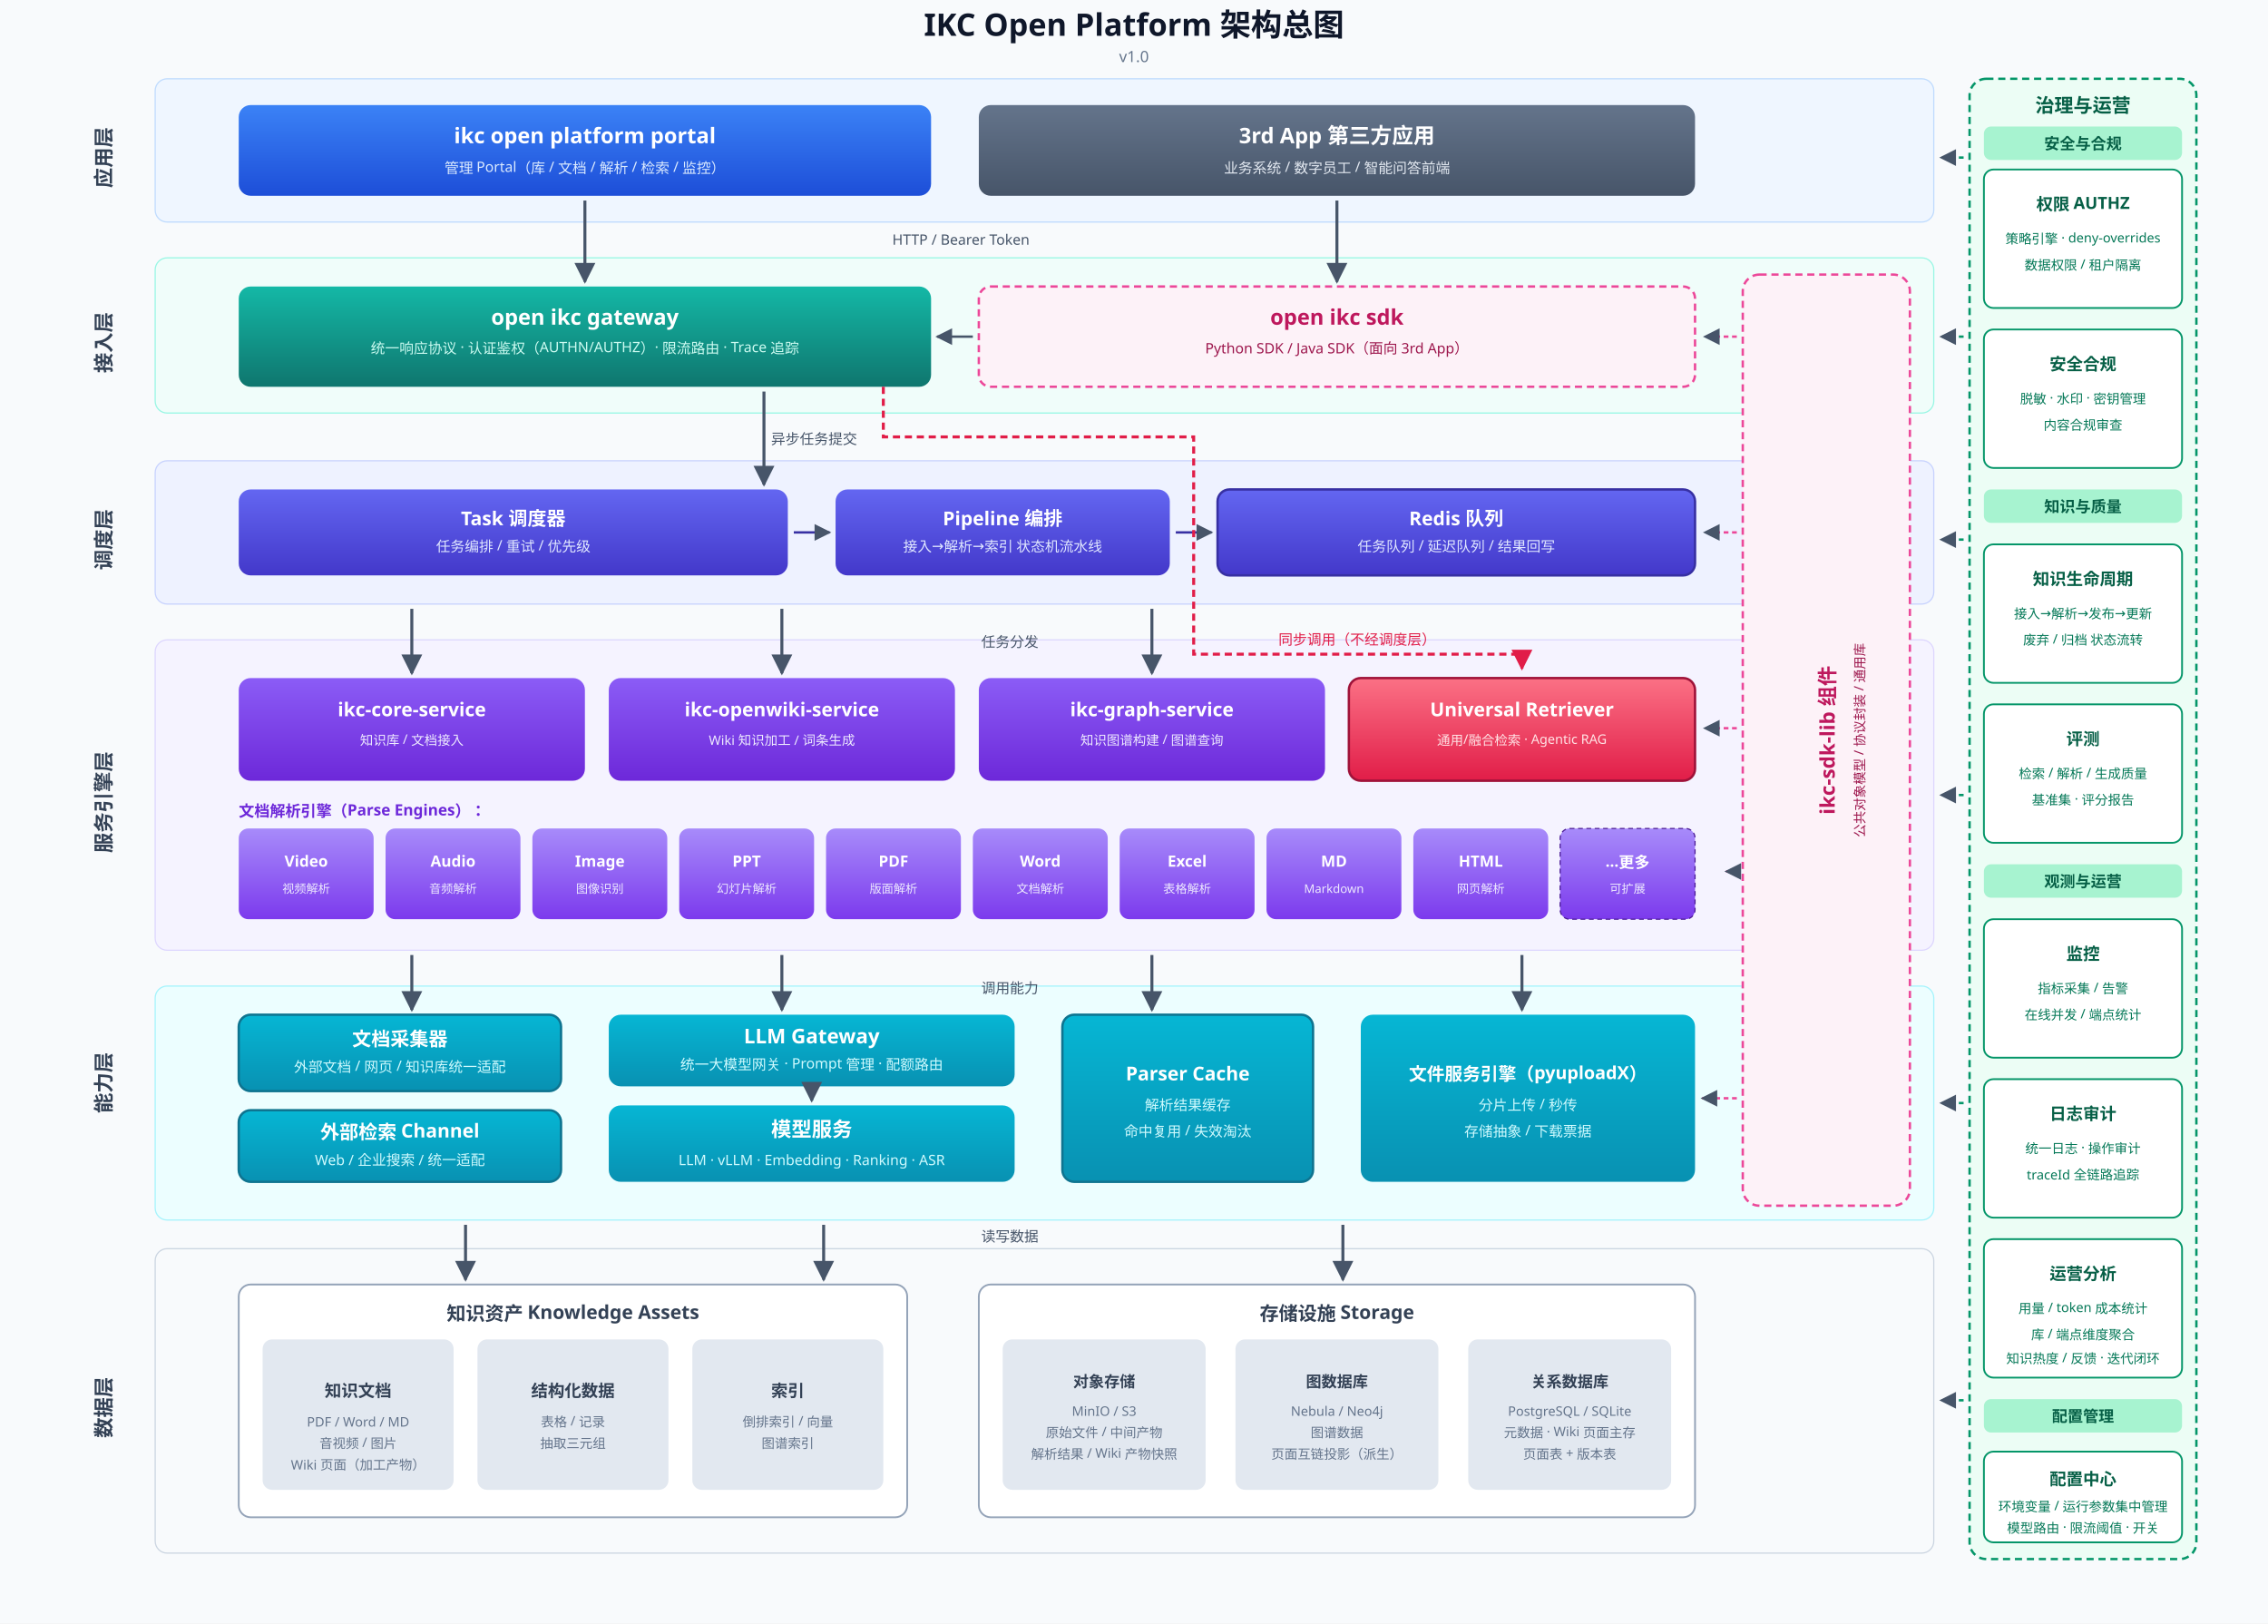
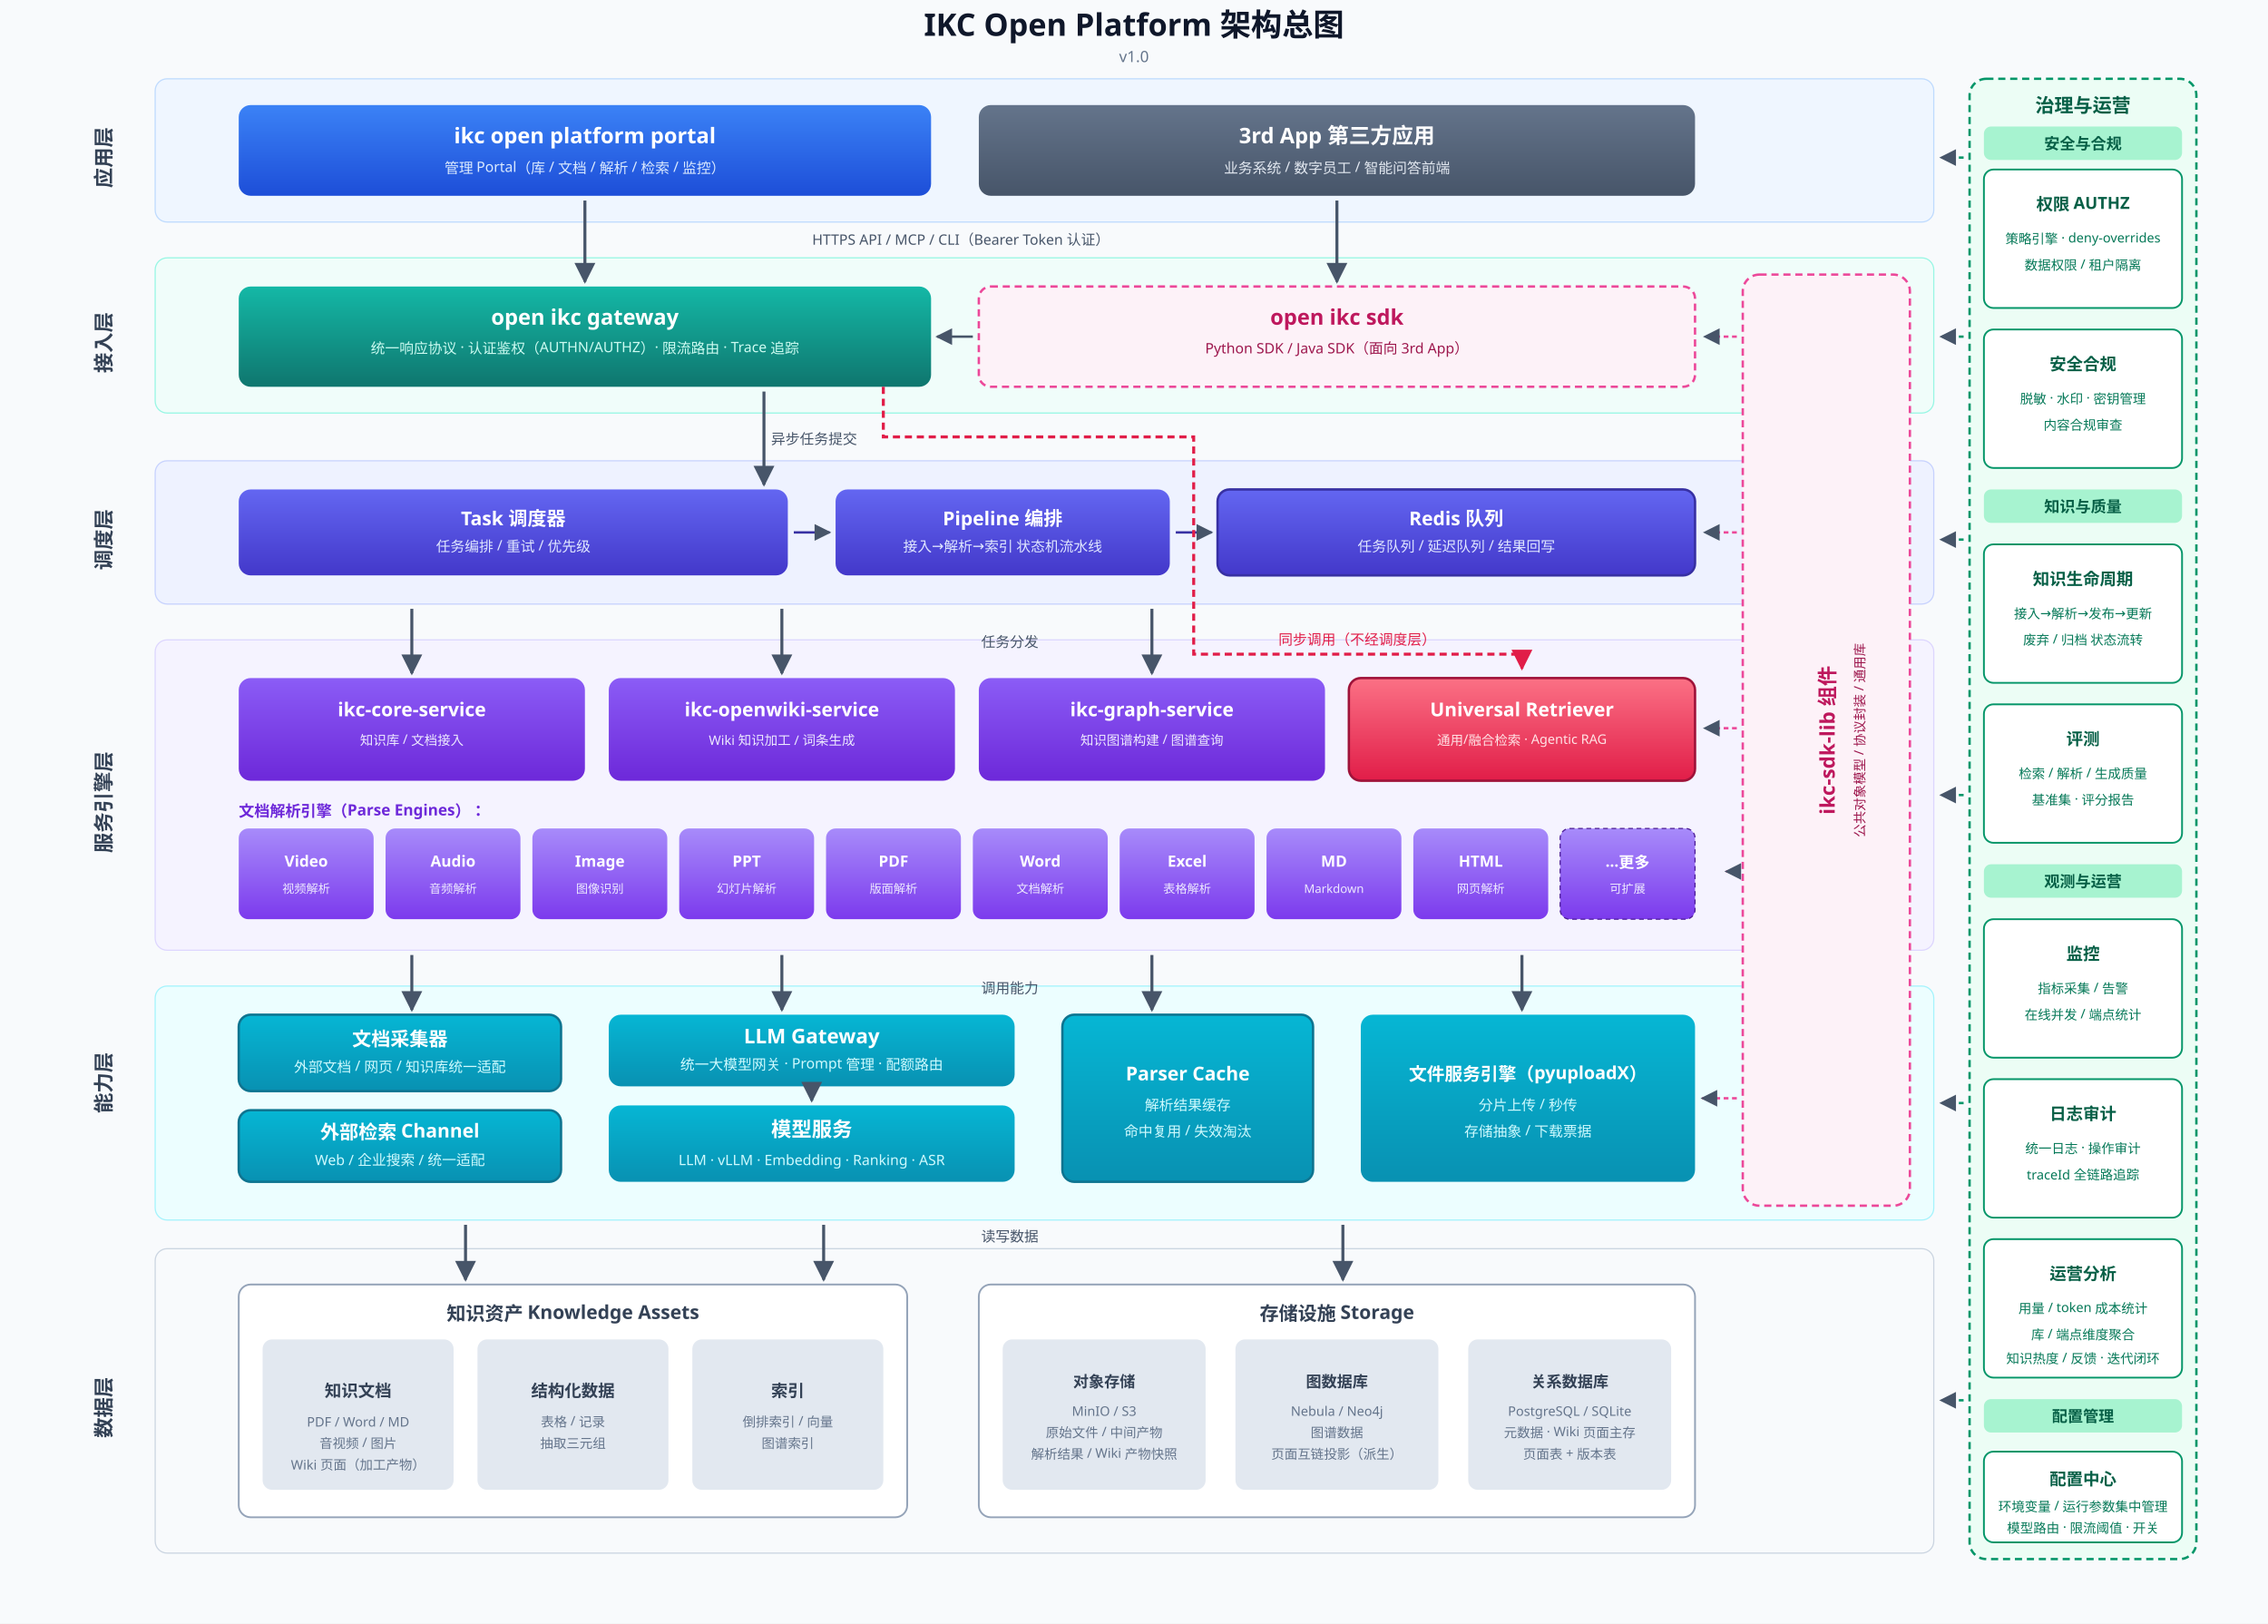
<svg xmlns="http://www.w3.org/2000/svg" viewBox="0 0 1900 1360" font-family="'PingFang SC','Microsoft YaHei','Noto Sans SC',sans-serif">
  <defs>
    <linearGradient id="gBlue" x1="0" y1="0" x2="0" y2="1">
      <stop offset="0" stop-color="#3b82f6" />
      <stop offset="1" stop-color="#1d4ed8" />
    </linearGradient>
    <linearGradient id="gTeal" x1="0" y1="0" x2="0" y2="1">
      <stop offset="0" stop-color="#14b8a6" />
      <stop offset="1" stop-color="#0f766e" />
    </linearGradient>
    <linearGradient id="gIndigo" x1="0" y1="0" x2="0" y2="1">
      <stop offset="0" stop-color="#6366f1" />
      <stop offset="1" stop-color="#4338ca" />
    </linearGradient>
    <linearGradient id="gViolet" x1="0" y1="0" x2="0" y2="1">
      <stop offset="0" stop-color="#8b5cf6" />
      <stop offset="1" stop-color="#6d28d9" />
    </linearGradient>
    <linearGradient id="gVioletLight" x1="0" y1="0" x2="0" y2="1">
      <stop offset="0" stop-color="#a78bfa" />
      <stop offset="1" stop-color="#7c3aed" />
    </linearGradient>
    <linearGradient id="gRose" x1="0" y1="0" x2="0" y2="1">
      <stop offset="0" stop-color="#fb7185" />
      <stop offset="1" stop-color="#e11d48" />
    </linearGradient>
    <linearGradient id="gCyan" x1="0" y1="0" x2="0" y2="1">
      <stop offset="0" stop-color="#06b6d4" />
      <stop offset="1" stop-color="#0891b2" />
    </linearGradient>
    <linearGradient id="gSlate" x1="0" y1="0" x2="0" y2="1">
      <stop offset="0" stop-color="#64748b" />
      <stop offset="1" stop-color="#475569" />
    </linearGradient>
    <marker id="arrow" viewBox="0 0 10 10" refX="9" refY="5" markerWidth="7" markerHeight="7" orient="auto-start-reverse">
      <path d="M 0 0 L 10 5 L 0 10 z" fill="#475569" />
    </marker>
    <marker id="arrowRose" viewBox="0 0 10 10" refX="9" refY="5" markerWidth="7" markerHeight="7" orient="auto-start-reverse">
      <path d="M 0 0 L 10 5 L 0 10 z" fill="#e11d48" />
    </marker>
  </defs>
  <rect x="0" y="0" width="1900" height="1360" fill="#f8fafc" />
  <text x="950" y="30" text-anchor="middle" font-size="26" font-weight="bold" fill="#0f172a">IKC Open Platform 架构总图</text>
  <text x="950" y="52" text-anchor="middle" font-size="13" fill="#64748b">v1.0</text>
  <rect x="130" y="66" width="1490" height="120" rx="10" fill="#eff6ff" stroke="#bfdbfe" />
  <rect x="130" y="216" width="1490" height="130" rx="10" fill="#f0fdfa" stroke="#99f6e4" />
  <rect x="130" y="386" width="1490" height="120" rx="10" fill="#eef2ff" stroke="#c7d2fe" />
  <rect x="130" y="536" width="1490" height="260" rx="10" fill="#f5f3ff" stroke="#ddd6fe" />
  <rect x="130" y="826" width="1490" height="196" rx="10" fill="#ecfeff" stroke="#a5f3fc" />
  <rect x="130" y="1046" width="1490" height="255" rx="10" fill="#f8fafc" stroke="#cbd5e1" />
  <g font-size="17" font-weight="bold" fill="#334155" text-anchor="middle">
    <text x="93" y="132" transform="rotate(-90 93 132)">应用层</text>
    <text x="93" y="287" transform="rotate(-90 93 287)">接入层</text>
    <text x="93" y="452" transform="rotate(-90 93 452)">调度层</text>
    <text x="93" y="672" transform="rotate(-90 93 672)">服务引擎层</text>
    <text x="93" y="907" transform="rotate(-90 93 907)">能力层</text>
    <text x="93" y="1179" transform="rotate(-90 93 1179)">数据层</text>
  </g>
  <g>
    <rect x="200" y="88" width="580" height="76" rx="10" fill="url(#gBlue)" />
    <text x="490" y="120" text-anchor="middle" font-size="18" font-weight="bold" fill="#ffffff">ikc open platform portal</text>
    <text x="490" y="145" text-anchor="middle" font-size="12" fill="#dbeafe">管理 Portal（库 / 文档 / 解析 / 检索 / 监控）</text>
    <rect x="820" y="88" width="600" height="76" rx="10" fill="url(#gSlate)" />
    <text x="1120" y="120" text-anchor="middle" font-size="18" font-weight="bold" fill="#ffffff">3rd App 第三方应用</text>
    <text x="1120" y="145" text-anchor="middle" font-size="12" fill="#e2e8f0">业务系统 / 数字员工 / 智能问答前端</text>
  </g>
  <g>
    <rect x="200" y="240" width="580" height="84" rx="10" fill="url(#gTeal)" />
    <text x="490" y="272" text-anchor="middle" font-size="18" font-weight="bold" fill="#ffffff">open ikc gateway</text>
    <text x="490" y="296" text-anchor="middle" font-size="12" fill="#ccfbf1">统一响应协议 · 认证鉴权（AUTHN/AUTHZ）· 限流路由 · Trace 追踪</text>
    <rect x="820" y="240" width="600" height="84" rx="10" fill="#fdf2f8" stroke="#ec4899" stroke-width="2" stroke-dasharray="6 4" />
    <text x="1120" y="272" text-anchor="middle" font-size="18" font-weight="bold" fill="#be185d">open ikc sdk</text>
    <text x="1120" y="296" text-anchor="middle" font-size="12" fill="#9d174d">Python SDK / Java SDK（面向 3rd App）</text>
  </g>
  <line x1="815" y1="282" x2="785" y2="282" stroke="#475569" stroke-width="2" marker-end="url(#arrow)" />
  <g>
    <rect x="200" y="410" width="460" height="72" rx="10" fill="url(#gIndigo)" />
    <text x="430" y="440" text-anchor="middle" font-size="16" font-weight="bold" fill="#ffffff">Task 调度器</text>
    <text x="430" y="462" text-anchor="middle" font-size="12" fill="#e0e7ff">任务编排 / 重试 / 优先级</text>
    <rect x="700" y="410" width="280" height="72" rx="10" fill="url(#gIndigo)" />
    <text x="840" y="440" text-anchor="middle" font-size="16" font-weight="bold" fill="#ffffff">Pipeline 编排</text>
    <text x="840" y="462" text-anchor="middle" font-size="12" fill="#e0e7ff">接入→解析→索引 状态机流水线</text>
    <rect x="1020" y="410" width="400" height="72" rx="10" fill="url(#gIndigo)" stroke="#3730a3" stroke-width="2" />
    <text x="1220" y="440" text-anchor="middle" font-size="16" font-weight="bold" fill="#ffffff">Redis 队列</text>
    <text x="1220" y="462" text-anchor="middle" font-size="12" fill="#e0e7ff">任务队列 / 延迟队列 / 结果回写</text>
  </g>
  <line x1="665" y1="446" x2="695" y2="446" stroke="#3730a3" stroke-width="2" marker-end="url(#arrow)" />
  <line x1="985" y1="446" x2="1015" y2="446" stroke="#3730a3" stroke-width="2" marker-end="url(#arrow)" />
  <g>
    <rect x="200" y="568" width="290" height="86" rx="10" fill="url(#gViolet)" />
    <text x="345" y="600" text-anchor="middle" font-size="16" font-weight="bold" fill="#ffffff">ikc-core-service</text>
    <text x="345" y="624" text-anchor="middle" font-size="11" fill="#ede9fe">知识库 / 文档接入</text>
    <rect x="510" y="568" width="290" height="86" rx="10" fill="url(#gViolet)" />
    <text x="655" y="600" text-anchor="middle" font-size="16" font-weight="bold" fill="#ffffff">ikc-openwiki-service</text>
    <text x="655" y="624" text-anchor="middle" font-size="11" fill="#ede9fe">Wiki 知识加工 / 词条生成</text>
    <rect x="820" y="568" width="290" height="86" rx="10" fill="url(#gViolet)" />
    <text x="965" y="600" text-anchor="middle" font-size="16" font-weight="bold" fill="#ffffff">ikc-graph-service</text>
    <text x="965" y="624" text-anchor="middle" font-size="11" fill="#ede9fe">知识图谱构建 / 图谱查询</text>
    <rect x="1130" y="568" width="290" height="86" rx="10" fill="url(#gRose)" stroke="#9f1239" stroke-width="2" />
    <text x="1275" y="600" text-anchor="middle" font-size="16" font-weight="bold" fill="#ffffff">Universal Retriever</text>
    <text x="1275" y="624" text-anchor="middle" font-size="11" fill="#ffe4e6">通用/融合检索 · Agentic RAG</text>
  </g>
  <text x="200" y="684" font-size="13" font-weight="bold" fill="#6d28d9">文档解析引擎（Parse Engines）：</text>
  <g font-size="13" font-weight="bold" fill="#ffffff" text-anchor="middle">
    <rect x="200" y="694" width="113" height="76" rx="8" fill="url(#gVioletLight)" />
    <text x="256.5" y="726">Video</text>
    <text x="256.5" y="748" font-size="10" font-weight="normal" fill="#ede9fe">视频解析</text>
    <rect x="323" y="694" width="113" height="76" rx="8" fill="url(#gVioletLight)" />
    <text x="379.5" y="726">Audio</text>
    <text x="379.5" y="748" font-size="10" font-weight="normal" fill="#ede9fe">音频解析</text>
    <rect x="446" y="694" width="113" height="76" rx="8" fill="url(#gVioletLight)" />
    <text x="502.5" y="726">Image</text>
    <text x="502.5" y="748" font-size="10" font-weight="normal" fill="#ede9fe">图像识别</text>
    <rect x="569" y="694" width="113" height="76" rx="8" fill="url(#gVioletLight)" />
    <text x="625.5" y="726">PPT</text>
    <text x="625.5" y="748" font-size="10" font-weight="normal" fill="#ede9fe">幻灯片解析</text>
    <rect x="692" y="694" width="113" height="76" rx="8" fill="url(#gVioletLight)" />
    <text x="748.5" y="726">PDF</text>
    <text x="748.5" y="748" font-size="10" font-weight="normal" fill="#ede9fe">版面解析</text>
    <rect x="815" y="694" width="113" height="76" rx="8" fill="url(#gVioletLight)" />
    <text x="871.5" y="726">Word</text>
    <text x="871.5" y="748" font-size="10" font-weight="normal" fill="#ede9fe">文档解析</text>
    <rect x="938" y="694" width="113" height="76" rx="8" fill="url(#gVioletLight)" />
    <text x="994.5" y="726">Excel</text>
    <text x="994.5" y="748" font-size="10" font-weight="normal" fill="#ede9fe">表格解析</text>
    <rect x="1061" y="694" width="113" height="76" rx="8" fill="url(#gVioletLight)" />
    <text x="1117.5" y="726">MD</text>
    <text x="1117.5" y="748" font-size="10" font-weight="normal" fill="#ede9fe">Markdown</text>
    <rect x="1184" y="694" width="113" height="76" rx="8" fill="url(#gVioletLight)" />
    <text x="1240.5" y="726">HTML</text>
    <text x="1240.5" y="748" font-size="10" font-weight="normal" fill="#ede9fe">网页解析</text>
    <rect x="1307" y="694" width="113" height="76" rx="8" fill="url(#gVioletLight)" stroke="#4c1d95" stroke-dasharray="4 3" />
    <text x="1363.5" y="726">…更多</text>
    <text x="1363.5" y="748" font-size="10" font-weight="normal" fill="#ede9fe">可扩展</text>
  </g>
  <g>
    <rect x="200" y="850" width="270" height="64" rx="10" fill="url(#gCyan)" stroke="#0e7490" stroke-width="2" />
    <text x="335" y="876" text-anchor="middle" font-size="16" font-weight="bold" fill="#ffffff">文档采集器</text>
    <text x="335" y="898" text-anchor="middle" font-size="12" fill="#cffafe">外部文档 / 网页 / 知识库统一适配</text>
    <rect x="200" y="930" width="270" height="60" rx="10" fill="url(#gCyan)" stroke="#0e7490" stroke-width="2" />
    <text x="335" y="954" text-anchor="middle" font-size="16" font-weight="bold" fill="#ffffff">外部检索 Channel</text>
    <text x="335" y="976" text-anchor="middle" font-size="12" fill="#cffafe">Web / 企业搜索 / 统一适配</text>
    <rect x="510" y="850" width="340" height="60" rx="10" fill="url(#gCyan)" />
    <text x="680" y="874" text-anchor="middle" font-size="17" font-weight="bold" fill="#ffffff">LLM Gateway</text>
    <text x="680" y="896" text-anchor="middle" font-size="12" fill="#cffafe">统一大模型网关 · Prompt 管理 · 配额路由</text>
    <line x1="680" y1="912" x2="680" y2="922" stroke="#0e7490" stroke-width="2.5" marker-end="url(#arrow)" />
    <rect x="510" y="926" width="340" height="64" rx="10" fill="url(#gCyan)" />
    <text x="680" y="952" text-anchor="middle" font-size="17" font-weight="bold" fill="#ffffff">模型服务</text>
    <text x="680" y="976" text-anchor="middle" font-size="12" fill="#cffafe">LLM · vLLM · Embedding · Ranking · ASR</text>
    <rect x="890" y="850" width="210" height="140" rx="10" fill="url(#gCyan)" stroke="#0e7490" stroke-width="2" />
    <text x="995" y="905" text-anchor="middle" font-size="16" font-weight="bold" fill="#ffffff">Parser Cache</text>
    <text x="995" y="930" text-anchor="middle" font-size="12" fill="#cffafe">解析结果缓存</text>
    <text x="995" y="952" text-anchor="middle" font-size="12" fill="#cffafe">命中复用 / 失效淘汰</text>
    <rect x="1140" y="850" width="280" height="140" rx="10" fill="url(#gCyan)" />
    <text x="1280" y="905" text-anchor="middle" font-size="15" font-weight="bold" fill="#ffffff">文件服务引擎（pyuploadX）</text>
    <text x="1280" y="930" text-anchor="middle" font-size="12" fill="#cffafe">分片上传 / 秒传</text>
    <text x="1280" y="952" text-anchor="middle" font-size="12" fill="#cffafe">存储抽象 / 下载票据</text>
  </g>
  <g>
    <rect x="200" y="1076" width="560" height="195" rx="10" fill="#ffffff" stroke="#94a3b8" stroke-width="1.5" />
    <text x="480" y="1106" text-anchor="middle" font-size="16" font-weight="bold" fill="#334155">知识资产 Knowledge Assets</text>
    <g text-anchor="middle">
      <rect x="220" y="1122" width="160" height="126" rx="8" fill="#e2e8f0" />
      <text x="300" y="1170" font-size="14" font-weight="bold" fill="#334155">知识文档</text>
      <text x="300" y="1195" font-size="11" fill="#64748b">PDF / Word / MD</text>
      <text x="300" y="1213" font-size="11" fill="#64748b">音视频 / 图片</text>
      <text x="300" y="1231" font-size="11" fill="#64748b">Wiki 页面（加工产物）</text>
      <rect x="400" y="1122" width="160" height="126" rx="8" fill="#e2e8f0" />
      <text x="480" y="1170" font-size="14" font-weight="bold" fill="#334155">结构化数据</text>
      <text x="480" y="1195" font-size="11" fill="#64748b">表格 / 记录</text>
      <text x="480" y="1213" font-size="11" fill="#64748b">抽取三元组</text>
      <rect x="580" y="1122" width="160" height="126" rx="8" fill="#e2e8f0" />
      <text x="660" y="1170" font-size="14" font-weight="bold" fill="#334155">索引</text>
      <text x="660" y="1195" font-size="11" fill="#64748b">倒排索引 / 向量</text>
      <text x="660" y="1213" font-size="11" fill="#64748b">图谱索引</text>
    </g>
    <rect x="820" y="1076" width="600" height="195" rx="10" fill="#ffffff" stroke="#94a3b8" stroke-width="1.5" />
    <text x="1120" y="1106" text-anchor="middle" font-size="16" font-weight="bold" fill="#334155">存储设施 Storage</text>
    <g text-anchor="middle">
      <rect x="840" y="1122" width="170" height="126" rx="8" fill="#e2e8f0" />
      <text x="925" y="1162" font-size="13" font-weight="bold" fill="#334155">对象存储</text>
      <text x="925" y="1186" font-size="11" fill="#64748b">MinIO / S3</text>
      <text x="925" y="1204" font-size="11" fill="#64748b">原始文件 / 中间产物</text>
      <text x="925" y="1222" font-size="11" fill="#64748b">解析结果 / Wiki 产物快照</text>
      <rect x="1035" y="1122" width="170" height="126" rx="8" fill="#e2e8f0" />
      <text x="1120" y="1162" font-size="13" font-weight="bold" fill="#334155">图数据库</text>
      <text x="1120" y="1186" font-size="11" fill="#64748b">Nebula / Neo4j</text>
      <text x="1120" y="1204" font-size="11" fill="#64748b">图谱数据</text>
      <text x="1120" y="1222" font-size="11" fill="#64748b">页面互链投影（派生）</text>
      <rect x="1230" y="1122" width="170" height="126" rx="8" fill="#e2e8f0" />
      <text x="1315" y="1162" font-size="13" font-weight="bold" fill="#334155">关系数据库</text>
      <text x="1315" y="1186" font-size="11" fill="#64748b">PostgreSQL / SQLite</text>
      <text x="1315" y="1204" font-size="11" fill="#64748b">元数据 · Wiki 页面主存</text>
      <text x="1315" y="1222" font-size="11" fill="#64748b">页面表 + 版本表</text>
    </g>
  </g>
  <g>
    <rect x="1460" y="230" width="140" height="780" rx="14" fill="#fdf2f8" stroke="#ec4899" stroke-width="2" stroke-dasharray="6 4" />
    <text x="1537" y="620" text-anchor="middle" font-size="17" font-weight="bold" fill="#be185d" transform="rotate(-90 1537 620)">ikc-sdk-lib 组件</text>
    <text x="1562" y="620" text-anchor="middle" font-size="11" fill="#9d174d" transform="rotate(-90 1562 620)">公共对象模型 / 协议封装 / 通用库</text>
    <g stroke="#ec4899" stroke-width="2" stroke-dasharray="4 3">
      <line x1="1455" y1="282" x2="1428" y2="282" marker-end="url(#arrow)" />
      <line x1="1455" y1="446" x2="1428" y2="446" marker-end="url(#arrow)" />
      <line x1="1455" y1="610" x2="1428" y2="610" marker-end="url(#arrow)" />
      <line x1="1455" y1="730" x2="1446" y2="730" marker-end="url(#arrow)" />
      <line x1="1455" y1="920" x2="1426" y2="920" marker-end="url(#arrow)" />
    </g>
  </g>
  <g>
    <rect x="1650" y="66" width="190" height="1240" rx="14" fill="#ecfdf5" stroke="#059669" stroke-width="2" stroke-dasharray="6 4" />
    <text x="1745" y="94" text-anchor="middle" font-size="16" font-weight="bold" fill="#065f46">治理与运营</text>
    <rect x="1662" y="106" width="166" height="28" rx="6" fill="#a7f3d0" />
    <text x="1745" y="125" text-anchor="middle" font-size="13" font-weight="bold" fill="#065f46">安全与合规</text>
    <rect x="1662" y="142" width="166" height="116" rx="8" fill="#ffffff" stroke="#059669" stroke-width="1.5" />
    <text x="1745" y="176" text-anchor="middle" font-size="14" font-weight="bold" fill="#065f46">权限 AUTHZ</text>
    <text x="1745" y="204" text-anchor="middle" font-size="11" fill="#047857">策略引擎 · deny-overrides</text>
    <text x="1745" y="226" text-anchor="middle" font-size="11" fill="#047857">数据权限 / 租户隔离</text>
    <rect x="1662" y="276" width="166" height="116" rx="8" fill="#ffffff" stroke="#059669" stroke-width="1.5" />
    <text x="1745" y="310" text-anchor="middle" font-size="14" font-weight="bold" fill="#065f46">安全合规</text>
    <text x="1745" y="338" text-anchor="middle" font-size="11" fill="#047857">脱敏 · 水印 · 密钥管理</text>
    <text x="1745" y="360" text-anchor="middle" font-size="11" fill="#047857">内容合规审查</text>
    <rect x="1662" y="410" width="166" height="28" rx="6" fill="#a7f3d0" />
    <text x="1745" y="429" text-anchor="middle" font-size="13" font-weight="bold" fill="#065f46">知识与质量</text>
    <rect x="1662" y="456" width="166" height="116" rx="8" fill="#ffffff" stroke="#059669" stroke-width="1.5" />
    <text x="1745" y="490" text-anchor="middle" font-size="14" font-weight="bold" fill="#065f46">知识生命周期</text>
    <text x="1745" y="518" text-anchor="middle" font-size="11" fill="#047857">接入→解析→发布→更新</text>
    <text x="1745" y="540" text-anchor="middle" font-size="11" fill="#047857">废弃 / 归档 状态流转</text>
    <rect x="1662" y="590" width="166" height="116" rx="8" fill="#ffffff" stroke="#059669" stroke-width="1.5" />
    <text x="1745" y="624" text-anchor="middle" font-size="14" font-weight="bold" fill="#065f46">评测</text>
    <text x="1745" y="652" text-anchor="middle" font-size="11" fill="#047857">检索 / 解析 / 生成质量</text>
    <text x="1745" y="674" text-anchor="middle" font-size="11" fill="#047857">基准集 · 评分报告</text>
    <rect x="1662" y="724" width="166" height="28" rx="6" fill="#a7f3d0" />
    <text x="1745" y="743" text-anchor="middle" font-size="13" font-weight="bold" fill="#065f46">观测与运营</text>
    <rect x="1662" y="770" width="166" height="116" rx="8" fill="#ffffff" stroke="#059669" stroke-width="1.5" />
    <text x="1745" y="804" text-anchor="middle" font-size="14" font-weight="bold" fill="#065f46">监控</text>
    <text x="1745" y="832" text-anchor="middle" font-size="11" fill="#047857">指标采集 / 告警</text>
    <text x="1745" y="854" text-anchor="middle" font-size="11" fill="#047857">在线并发 / 端点统计</text>
    <rect x="1662" y="904" width="166" height="116" rx="8" fill="#ffffff" stroke="#059669" stroke-width="1.5" />
    <text x="1745" y="938" text-anchor="middle" font-size="14" font-weight="bold" fill="#065f46">日志审计</text>
    <text x="1745" y="966" text-anchor="middle" font-size="11" fill="#047857">统一日志 · 操作审计</text>
    <text x="1745" y="988" text-anchor="middle" font-size="11" fill="#047857">traceId 全链路追踪</text>
    <rect x="1662" y="1038" width="166" height="116" rx="8" fill="#ffffff" stroke="#059669" stroke-width="1.5" />
    <text x="1745" y="1072" text-anchor="middle" font-size="14" font-weight="bold" fill="#065f46">运营分析</text>
    <text x="1745" y="1100" text-anchor="middle" font-size="11" fill="#047857">用量 / token 成本统计</text>
    <text x="1745" y="1122" text-anchor="middle" font-size="11" fill="#047857">库 / 端点维度聚合</text>
    <text x="1745" y="1142" text-anchor="middle" font-size="11" fill="#047857">知识热度 / 反馈 · 迭代闭环</text>
    <rect x="1662" y="1172" width="166" height="28" rx="6" fill="#a7f3d0" />
    <text x="1745" y="1191" text-anchor="middle" font-size="13" font-weight="bold" fill="#065f46">配置管理</text>
    <rect x="1662" y="1216" width="166" height="76" rx="8" fill="#ffffff" stroke="#059669" stroke-width="1.5" />
    <text x="1745" y="1244" text-anchor="middle" font-size="14" font-weight="bold" fill="#065f46">配置中心</text>
    <text x="1745" y="1266" text-anchor="middle" font-size="11" fill="#047857">环境变量 / 运行参数集中管理</text>
    <text x="1745" y="1284" text-anchor="middle" font-size="11" fill="#047857">模型路由 · 限流阈值 · 开关</text>
    <g stroke="#059669" stroke-width="2" stroke-dasharray="4 3">
      <line x1="1645" y1="132" x2="1626" y2="132" marker-end="url(#arrow)" />
      <line x1="1645" y1="282" x2="1626" y2="282" marker-end="url(#arrow)" />
      <line x1="1645" y1="452" x2="1626" y2="452" marker-end="url(#arrow)" />
      <line x1="1645" y1="666" x2="1626" y2="666" marker-end="url(#arrow)" />
      <line x1="1645" y1="924" x2="1626" y2="924" marker-end="url(#arrow)" />
      <line x1="1645" y1="1173" x2="1626" y2="1173" marker-end="url(#arrow)" />
    </g>
  </g>
  <g stroke="#475569" stroke-width="2.5">
    <line x1="490" y1="168" x2="490" y2="236" marker-end="url(#arrow)" />
    <line x1="1120" y1="168" x2="1120" y2="236" marker-end="url(#arrow)" />
    <line x1="640" y1="328" x2="640" y2="406" marker-end="url(#arrow)" />
    <line x1="345" y1="510" x2="345" y2="564" marker-end="url(#arrow)" />
    <line x1="655" y1="510" x2="655" y2="564" marker-end="url(#arrow)" />
    <line x1="965" y1="510" x2="965" y2="564" marker-end="url(#arrow)" />
    <line x1="345" y1="800" x2="345" y2="846" marker-end="url(#arrow)" />
    <line x1="655" y1="800" x2="655" y2="846" marker-end="url(#arrow)" />
    <line x1="965" y1="800" x2="965" y2="846" marker-end="url(#arrow)" />
    <line x1="1275" y1="800" x2="1275" y2="846" marker-end="url(#arrow)" />
    <line x1="390" y1="1026" x2="390" y2="1072" marker-end="url(#arrow)" />
    <line x1="690" y1="1026" x2="690" y2="1072" marker-end="url(#arrow)" />
    <line x1="1125" y1="1026" x2="1125" y2="1072" marker-end="url(#arrow)" />
  </g>
  <path d="M 740 324 L 740 366 L 1000 366 L 1000 548 L 1275 548 L 1275 560" fill="none" stroke="#e11d48" stroke-width="2.5" stroke-dasharray="6 4" marker-end="url(#arrowRose)" />
  <text x="1137" y="540" text-anchor="middle" font-size="12" fill="#e11d48">同步调用（不经调度层）</text>
  <g font-size="12" fill="#475569" text-anchor="middle">
-     <text x="805" y="205">HTTP / Bearer Token</text>
+     <text x="805" y="205">HTTPS API / MCP / CLI（Bearer Token 认证）</text>
    <text x="682" y="372">异步任务提交</text>
    <text x="846" y="542">任务分发</text>
    <text x="846" y="832">调用能力</text>
    <text x="846" y="1040">读写数据</text>
  </g>
</svg>
